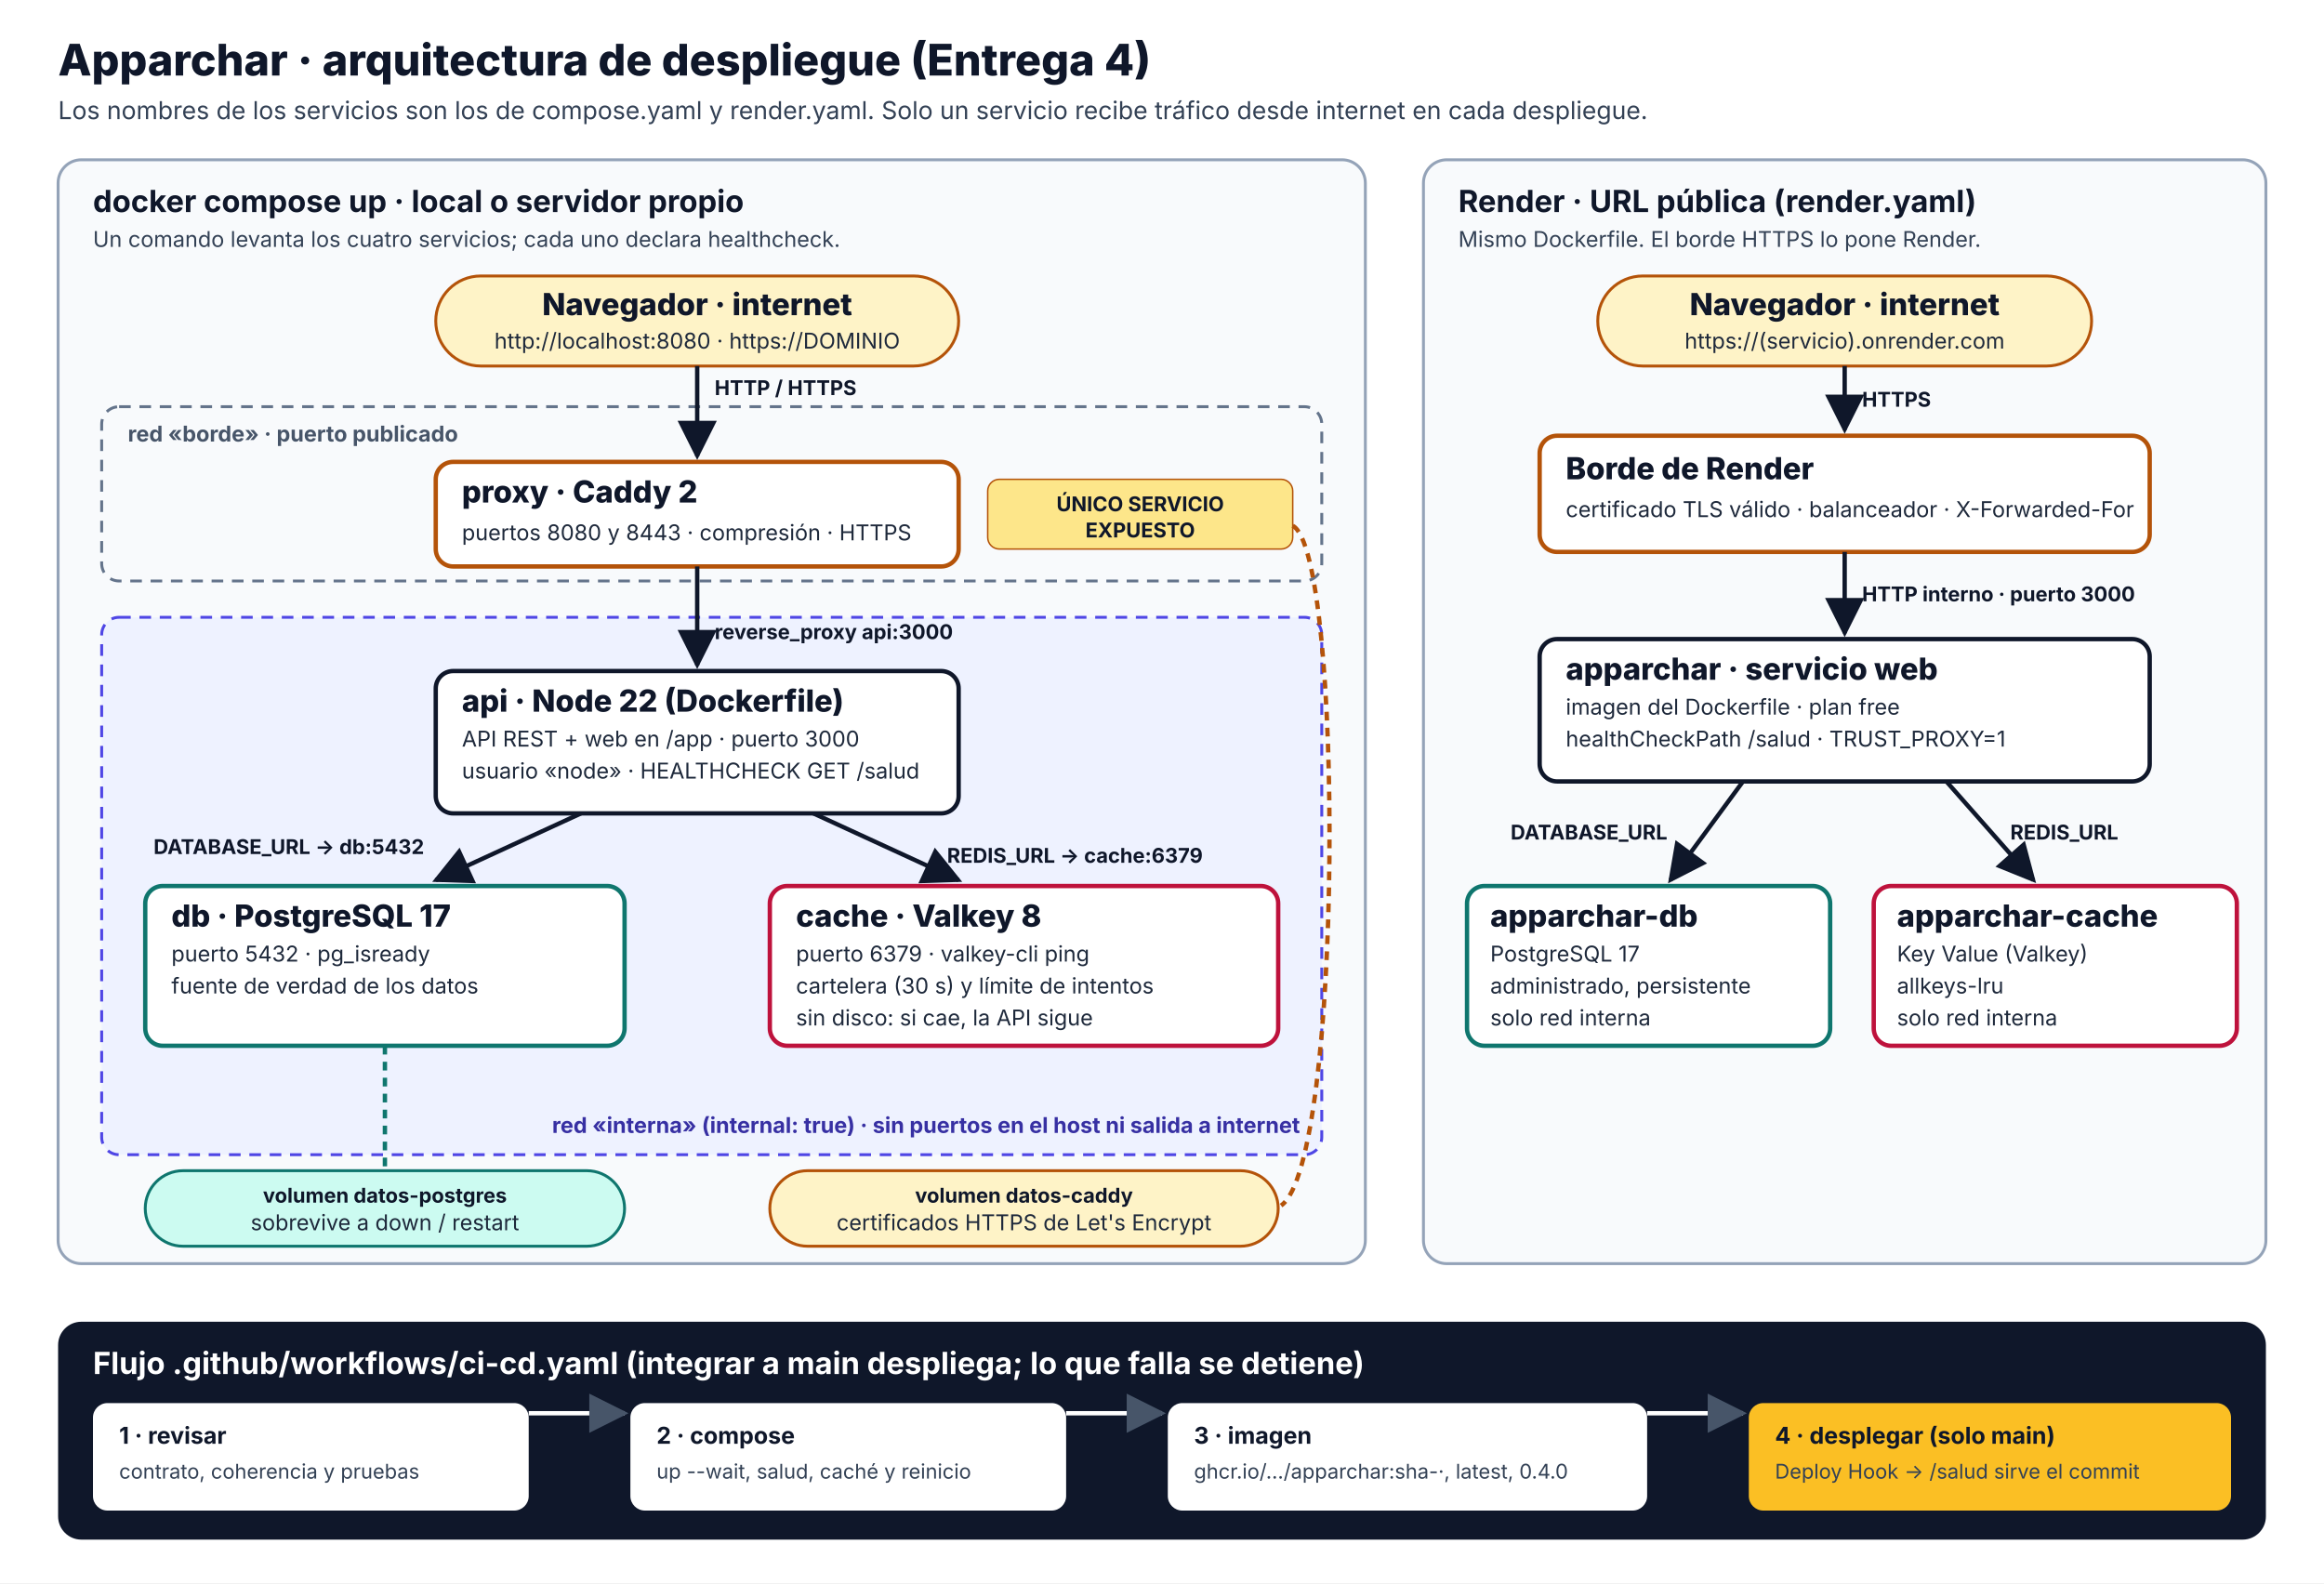
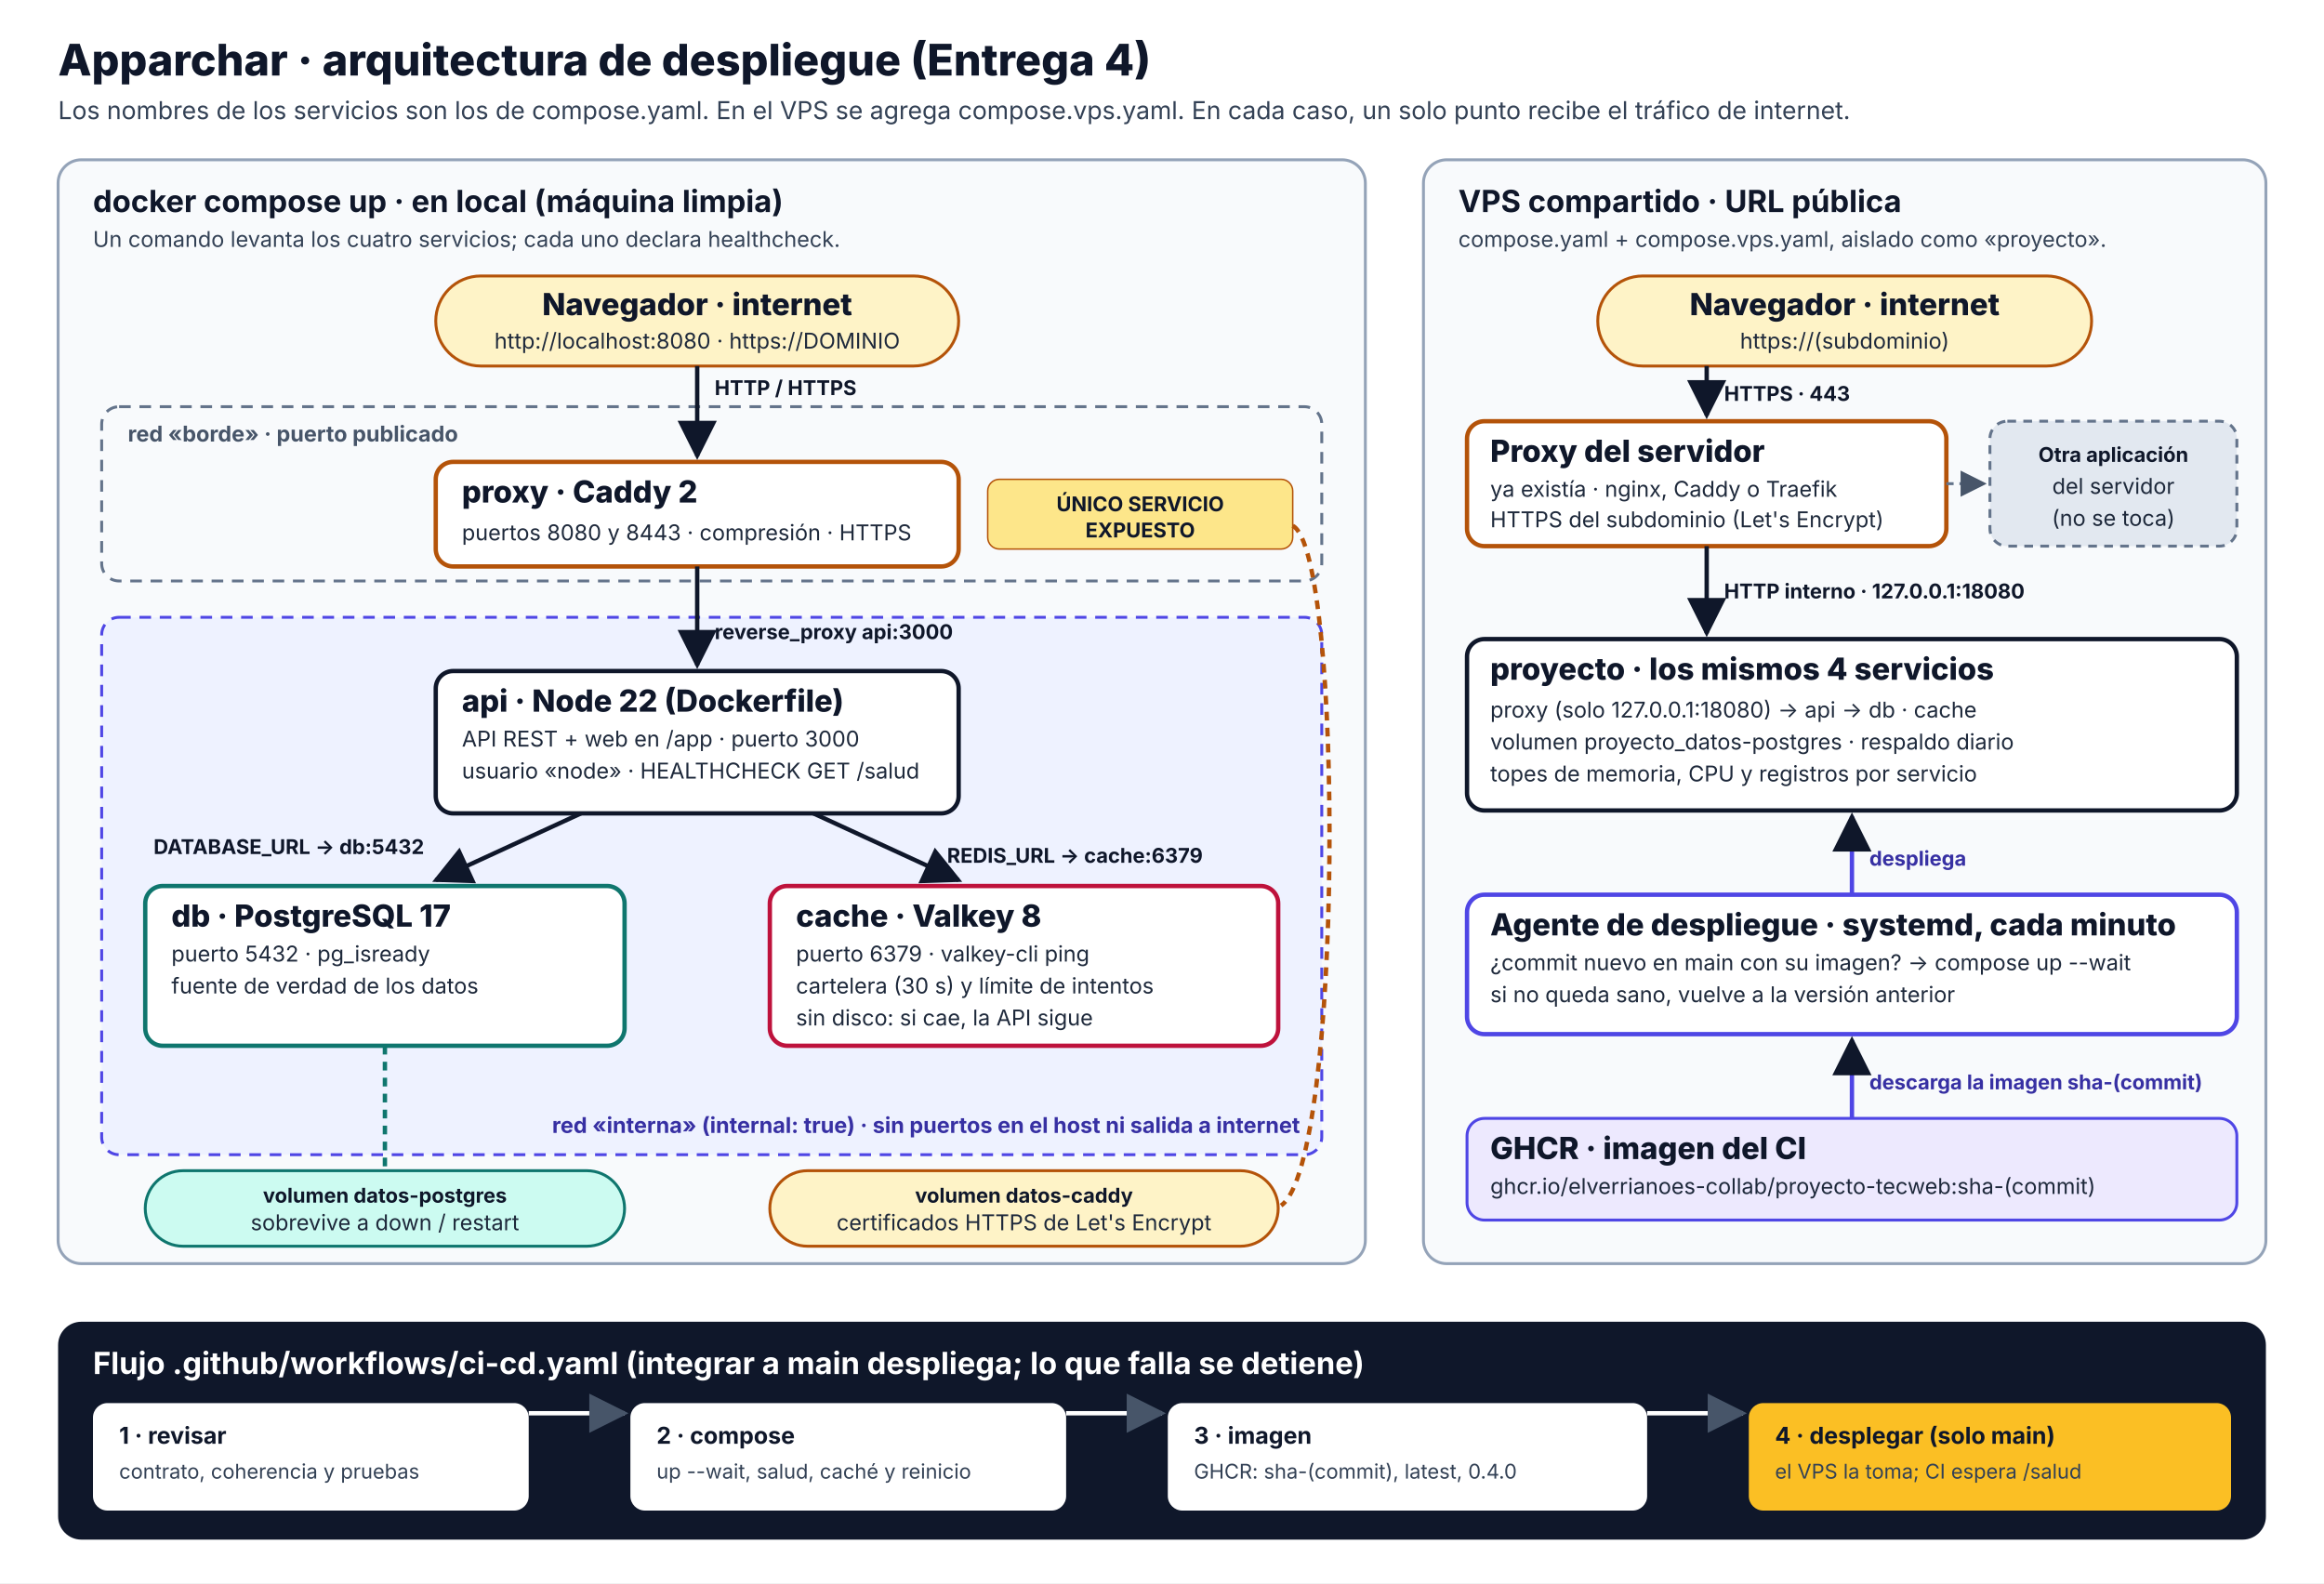
<svg xmlns="http://www.w3.org/2000/svg" width="1600" height="1090" viewBox="0 0 1600 1090" font-family="Inter, 'Segoe UI', Arial, sans-serif">
  <defs>
    <marker id="flecha" viewBox="0 0 10 10" refX="9" refY="5" markerWidth="9" markerHeight="9" orient="auto-start-reverse">
      <path d="M0,0 L10,5 L0,10 z" fill="#0f172a" />
    </marker>
    <marker id="flecha-gris" viewBox="0 0 10 10" refX="9" refY="5" markerWidth="9" markerHeight="9" orient="auto-start-reverse">
      <path d="M0,0 L10,5 L0,10 z" fill="#475569" />
    </marker>
    <style>
      .titulo { font-size: 30px; font-weight: 800; fill: #0f172a; }
      .subtitulo { font-size: 17px; fill: #334155; }
      .panel { font-size: 21px; font-weight: 700; fill: #0f172a; }
      .nota { font-size: 15px; fill: #334155; }
      .nombre { font-size: 21px; font-weight: 800; fill: #0f172a; }
      .detalle { font-size: 15px; fill: #1e293b; }
      .etiqueta { font-size: 14px; font-weight: 700; fill: #0f172a; }
      .red { font-size: 15px; font-weight: 700; fill: #475569; }
      .paso { font-size: 16px; font-weight: 700; fill: #0f172a; }
      .paso-detalle { font-size: 14px; fill: #334155; }
    </style>
  </defs>
  <rect width="1600" height="1090" fill="#ffffff" />
  <text x="40" y="52" class="titulo">Apparchar · arquitectura de despliegue (Entrega 4)</text>
-   <text x="40" y="82" class="subtitulo">Los nombres de los servicios son los de compose.yaml y render.yaml. Solo un servicio recibe tráfico desde internet en cada despliegue.</text>
+   <text x="40" y="82" class="subtitulo">Los nombres de los servicios son los de compose.yaml. En el VPS se agrega compose.vps.yaml. En cada caso, un solo punto recibe el tráfico de internet.</text>
  <rect x="40" y="110" width="900" height="760" rx="16" fill="#f8fafc" stroke="#94a3b8" stroke-width="2" />
-   <text x="64" y="146" class="panel">docker compose up  ·  local o servidor propio</text>
+   <text x="64" y="146" class="panel">docker compose up  ·  en local (máquina limpia)</text>
  <text x="64" y="170" class="nota">Un comando levanta los cuatro servicios; cada uno declara healthcheck.</text>
  <rect x="300" y="190" width="360" height="62" rx="31" fill="#fef3c7" stroke="#b45309" stroke-width="2" />
  <text x="480" y="217" text-anchor="middle" class="nombre">Navegador · internet</text>
  <text x="480" y="240" text-anchor="middle" class="detalle">http://localhost:8080 · https://DOMINIO</text>
  <rect x="70" y="280" width="840" height="120" rx="12" fill="none" stroke="#64748b" stroke-width="2" stroke-dasharray="8 6" />
  <text x="88" y="304" class="red">red «borde» · puerto publicado</text>
  <rect x="300" y="318" width="360" height="72" rx="12" fill="#ffffff" stroke="#b45309" stroke-width="3" />
  <text x="318" y="346" class="nombre">proxy · Caddy 2</text>
  <text x="318" y="372" class="detalle">puertos 8080 y 8443 · compresión · HTTPS</text>
  <rect x="680" y="330" width="210" height="48" rx="8" fill="#fde68a" stroke="#b45309" />
  <text x="785" y="352" text-anchor="middle" class="etiqueta">ÚNICO SERVICIO</text>
  <text x="785" y="370" text-anchor="middle" class="etiqueta">EXPUESTO</text>
  <rect x="70" y="425" width="840" height="370" rx="12" fill="#eef2ff" stroke="#4f46e5" stroke-width="2" stroke-dasharray="8 6" />
  <text x="895" y="780" text-anchor="end" class="red" style="fill:#3730a3">red «interna» (internal: true) · sin puertos en el host ni salida a internet</text>
  <rect x="300" y="462" width="360" height="98" rx="12" fill="#ffffff" stroke="#0f172a" stroke-width="3" />
  <text x="318" y="490" class="nombre">api · Node 22 (Dockerfile)</text>
  <text x="318" y="514" class="detalle">API REST + web en /app · puerto 3000</text>
  <text x="318" y="536" class="detalle">usuario «node» · HEALTHCHECK GET /salud</text>
  <rect x="100" y="610" width="330" height="110" rx="12" fill="#ffffff" stroke="#0f766e" stroke-width="3" />
  <text x="118" y="638" class="nombre">db · PostgreSQL 17</text>
  <text x="118" y="662" class="detalle">puerto 5432 · pg_isready</text>
  <text x="118" y="684" class="detalle">fuente de verdad de los datos</text>
  <rect x="530" y="610" width="350" height="110" rx="12" fill="#ffffff" stroke="#be123c" stroke-width="3" />
  <text x="548" y="638" class="nombre">cache · Valkey 8</text>
  <text x="548" y="662" class="detalle">puerto 6379 · valkey-cli ping</text>
  <text x="548" y="684" class="detalle">cartelera (30 s) y límite de intentos</text>
  <text x="548" y="706" class="detalle">sin disco: si cae, la API sigue</text>
  <rect x="100" y="806" width="330" height="52" rx="26" fill="#ccfbf1" stroke="#0f766e" stroke-width="2" />
  <text x="265" y="828" text-anchor="middle" class="etiqueta">volumen datos-postgres</text>
  <text x="265" y="847" text-anchor="middle" class="detalle">sobrevive a down / restart</text>
  <rect x="530" y="806" width="350" height="52" rx="26" fill="#fef3c7" stroke="#b45309" stroke-width="2" />
  <text x="705" y="828" text-anchor="middle" class="etiqueta">volumen datos-caddy</text>
  <text x="705" y="847" text-anchor="middle" class="detalle">certificados HTTPS de Let's Encrypt</text>
  <line x1="480" y1="252" x2="480" y2="314" stroke="#0f172a" stroke-width="3" marker-end="url(#flecha)" />
  <text x="492" y="272" class="etiqueta">HTTP / HTTPS</text>
  <line x1="480" y1="390" x2="480" y2="458" stroke="#0f172a" stroke-width="3" marker-end="url(#flecha)" />
  <text x="492" y="440" class="etiqueta">reverse_proxy api:3000</text>
  <line x1="400" y1="560" x2="300" y2="606" stroke="#0f172a" stroke-width="3" marker-end="url(#flecha)" />
  <text x="292" y="588" text-anchor="end" class="etiqueta">DATABASE_URL → db:5432</text>
  <line x1="560" y1="560" x2="660" y2="606" stroke="#0f172a" stroke-width="3" marker-end="url(#flecha)" />
  <text x="652" y="594" class="etiqueta">REDIS_URL → cache:6379</text>
  <line x1="265" y1="720" x2="265" y2="804" stroke="#0f766e" stroke-width="3" stroke-dasharray="6 5" />
  <line x1="705" y1="378" x2="705" y2="380" stroke="none" />
  <path d="M 890 362 C 925 380, 925 800, 882 830" fill="none" stroke="#b45309" stroke-width="3" stroke-dasharray="6 5" />
  <rect x="980" y="110" width="580" height="760" rx="16" fill="#f8fafc" stroke="#94a3b8" stroke-width="2" />
-   <text x="1004" y="146" class="panel">Render · URL pública (render.yaml)</text>
-   <text x="1004" y="170" class="nota">Mismo Dockerfile. El borde HTTPS lo pone Render.</text>
+   <text x="1004" y="146" class="panel">VPS compartido · URL pública</text>
+   <text x="1004" y="170" class="nota">compose.yaml + compose.vps.yaml, aislado como «proyecto».</text>
  <rect x="1100" y="190" width="340" height="62" rx="31" fill="#fef3c7" stroke="#b45309" stroke-width="2" />
  <text x="1270" y="217" text-anchor="middle" class="nombre">Navegador · internet</text>
-   <text x="1270" y="240" text-anchor="middle" class="detalle">https://(servicio).onrender.com</text>
-   <rect x="1060" y="300" width="420" height="80" rx="12" fill="#ffffff" stroke="#b45309" stroke-width="3" />
-   <text x="1078" y="330" class="nombre">Borde de Render</text>
-   <text x="1078" y="356" class="detalle">certificado TLS válido · balanceador · X-Forwarded-For</text>
-   <rect x="1060" y="440" width="420" height="98" rx="12" fill="#ffffff" stroke="#0f172a" stroke-width="3" />
-   <text x="1078" y="468" class="nombre">apparchar · servicio web</text>
-   <text x="1078" y="492" class="detalle">imagen del Dockerfile · plan free</text>
-   <text x="1078" y="514" class="detalle">healthCheckPath /salud · TRUST_PROXY=1</text>
-   <rect x="1010" y="610" width="250" height="110" rx="12" fill="#ffffff" stroke="#0f766e" stroke-width="3" />
-   <text x="1026" y="638" class="nombre">apparchar-db</text>
-   <text x="1026" y="662" class="detalle">PostgreSQL 17</text>
-   <text x="1026" y="684" class="detalle">administrado, persistente</text>
-   <text x="1026" y="706" class="detalle">solo red interna</text>
-   <rect x="1290" y="610" width="250" height="110" rx="12" fill="#ffffff" stroke="#be123c" stroke-width="3" />
-   <text x="1306" y="638" class="nombre">apparchar-cache</text>
-   <text x="1306" y="662" class="detalle">Key Value (Valkey)</text>
-   <text x="1306" y="684" class="detalle">allkeys-lru</text>
-   <text x="1306" y="706" class="detalle">solo red interna</text>
-   <line x1="1270" y1="252" x2="1270" y2="296" stroke="#0f172a" stroke-width="3" marker-end="url(#flecha)" />
-   <text x="1282" y="280" class="etiqueta">HTTPS</text>
-   <line x1="1270" y1="380" x2="1270" y2="436" stroke="#0f172a" stroke-width="3" marker-end="url(#flecha)" />
-   <text x="1282" y="414" class="etiqueta">HTTP interno · puerto 3000</text>
-   <line x1="1200" y1="538" x2="1150" y2="606" stroke="#0f172a" stroke-width="3" marker-end="url(#flecha)" />
-   <text x="1040" y="578" class="etiqueta">DATABASE_URL</text>
-   <line x1="1340" y1="538" x2="1400" y2="606" stroke="#0f172a" stroke-width="3" marker-end="url(#flecha)" />
-   <text x="1384" y="578" class="etiqueta">REDIS_URL</text>
+   <text x="1270" y="240" text-anchor="middle" class="detalle">https://(subdominio)</text>
+   <rect x="1010" y="290" width="330" height="86" rx="12" fill="#ffffff" stroke="#b45309" stroke-width="3" />
+   <text x="1026" y="318" class="nombre">Proxy del servidor</text>
+   <text x="1026" y="342" class="detalle">ya existía · nginx, Caddy o Traefik</text>
+   <text x="1026" y="363" class="detalle">HTTPS del subdominio (Let's Encrypt)</text>
+   <rect x="1370" y="290" width="170" height="86" rx="12" fill="#e2e8f0" stroke="#64748b" stroke-width="2" stroke-dasharray="6 5" />
+   <text x="1455" y="318" text-anchor="middle" class="etiqueta">Otra aplicación</text>
+   <text x="1455" y="340" text-anchor="middle" class="detalle">del servidor</text>
+   <text x="1455" y="362" text-anchor="middle" class="detalle">(no se toca)</text>
+   <rect x="1010" y="440" width="530" height="118" rx="12" fill="#ffffff" stroke="#0f172a" stroke-width="3" />
+   <text x="1026" y="468" class="nombre">proyecto · los mismos 4 servicios</text>
+   <text x="1026" y="494" class="detalle">proxy (solo 127.0.0.1:18080) → api → db · cache</text>
+   <text x="1026" y="516" class="detalle">volumen proyecto_datos-postgres · respaldo diario</text>
+   <text x="1026" y="538" class="detalle">topes de memoria, CPU y registros por servicio</text>
+   <rect x="1010" y="616" width="530" height="96" rx="12" fill="#ffffff" stroke="#4f46e5" stroke-width="3" />
+   <text x="1026" y="644" class="nombre">Agente de despliegue · systemd, cada minuto</text>
+   <text x="1026" y="668" class="detalle">¿commit nuevo en main con su imagen? → compose up --wait</text>
+   <text x="1026" y="690" class="detalle">si no queda sano, vuelve a la versión anterior</text>
+   <rect x="1010" y="770" width="530" height="70" rx="12" fill="#ede9fe" stroke="#4f46e5" stroke-width="2" />
+   <text x="1026" y="798" class="nombre">GHCR · imagen del CI</text>
+   <text x="1026" y="822" class="detalle">ghcr.io/elverrianoes-collab/proyecto-tecweb:sha-(commit)</text>
+   <line x1="1175" y1="252" x2="1175" y2="286" stroke="#0f172a" stroke-width="3" marker-end="url(#flecha)" />
+   <text x="1187" y="276" class="etiqueta">HTTPS · 443</text>
+   <line x1="1340" y1="333" x2="1366" y2="333" stroke="#64748b" stroke-width="2" stroke-dasharray="5 4" marker-end="url(#flecha-gris)" />
+   <line x1="1175" y1="376" x2="1175" y2="436" stroke="#0f172a" stroke-width="3" marker-end="url(#flecha)" />
+   <text x="1187" y="412" class="etiqueta">HTTP interno · 127.0.0.1:18080</text>
+   <line x1="1275" y1="616" x2="1275" y2="562" stroke="#4f46e5" stroke-width="3" marker-end="url(#flecha)" />
+   <text x="1287" y="596" class="etiqueta" style="fill:#3730a3">despliega</text>
+   <line x1="1275" y1="770" x2="1275" y2="716" stroke="#4f46e5" stroke-width="3" marker-end="url(#flecha)" />
+   <text x="1287" y="750" class="etiqueta" style="fill:#3730a3">descarga la imagen sha-(commit)</text>
  <rect x="40" y="910" width="1520" height="150" rx="16" fill="#0f172a" />
  <text x="64" y="946" class="panel" style="fill:#ffffff">Flujo .github/workflows/ci-cd.yaml (integrar a main despliega; lo que falla se detiene)</text>
  <g>
    <rect x="64" y="966" width="300" height="74" rx="10" fill="#ffffff" />
    <text x="82" y="994" class="paso">1 · revisar</text>
    <text x="82" y="1018" class="paso-detalle">contrato, coherencia y pruebas</text>
    <rect x="434" y="966" width="300" height="74" rx="10" fill="#ffffff" />
    <text x="452" y="994" class="paso">2 · compose</text>
    <text x="452" y="1018" class="paso-detalle">up --wait, salud, caché y reinicio</text>
    <rect x="804" y="966" width="330" height="74" rx="10" fill="#ffffff" />
    <text x="822" y="994" class="paso">3 · imagen</text>
-     <text x="822" y="1018" class="paso-detalle">ghcr.io/…/apparchar:sha-·, latest, 0.4.0</text>
+     <text x="822" y="1018" class="paso-detalle">GHCR: sha-(commit), latest, 0.4.0</text>
    <rect x="1204" y="966" width="332" height="74" rx="10" fill="#fbbf24" />
    <text x="1222" y="994" class="paso">4 · desplegar (solo main)</text>
-     <text x="1222" y="1018" class="paso-detalle">Deploy Hook → /salud sirve el commit</text>
+     <text x="1222" y="1018" class="paso-detalle">el VPS la toma; CI espera /salud</text>
  </g>
  <line x1="364" y1="973" x2="430" y2="973" stroke="#ffffff" stroke-width="3" marker-end="url(#flecha-gris)" />
  <line x1="734" y1="973" x2="800" y2="973" stroke="#ffffff" stroke-width="3" marker-end="url(#flecha-gris)" />
  <line x1="1134" y1="973" x2="1200" y2="973" stroke="#ffffff" stroke-width="3" marker-end="url(#flecha-gris)" />
</svg>
